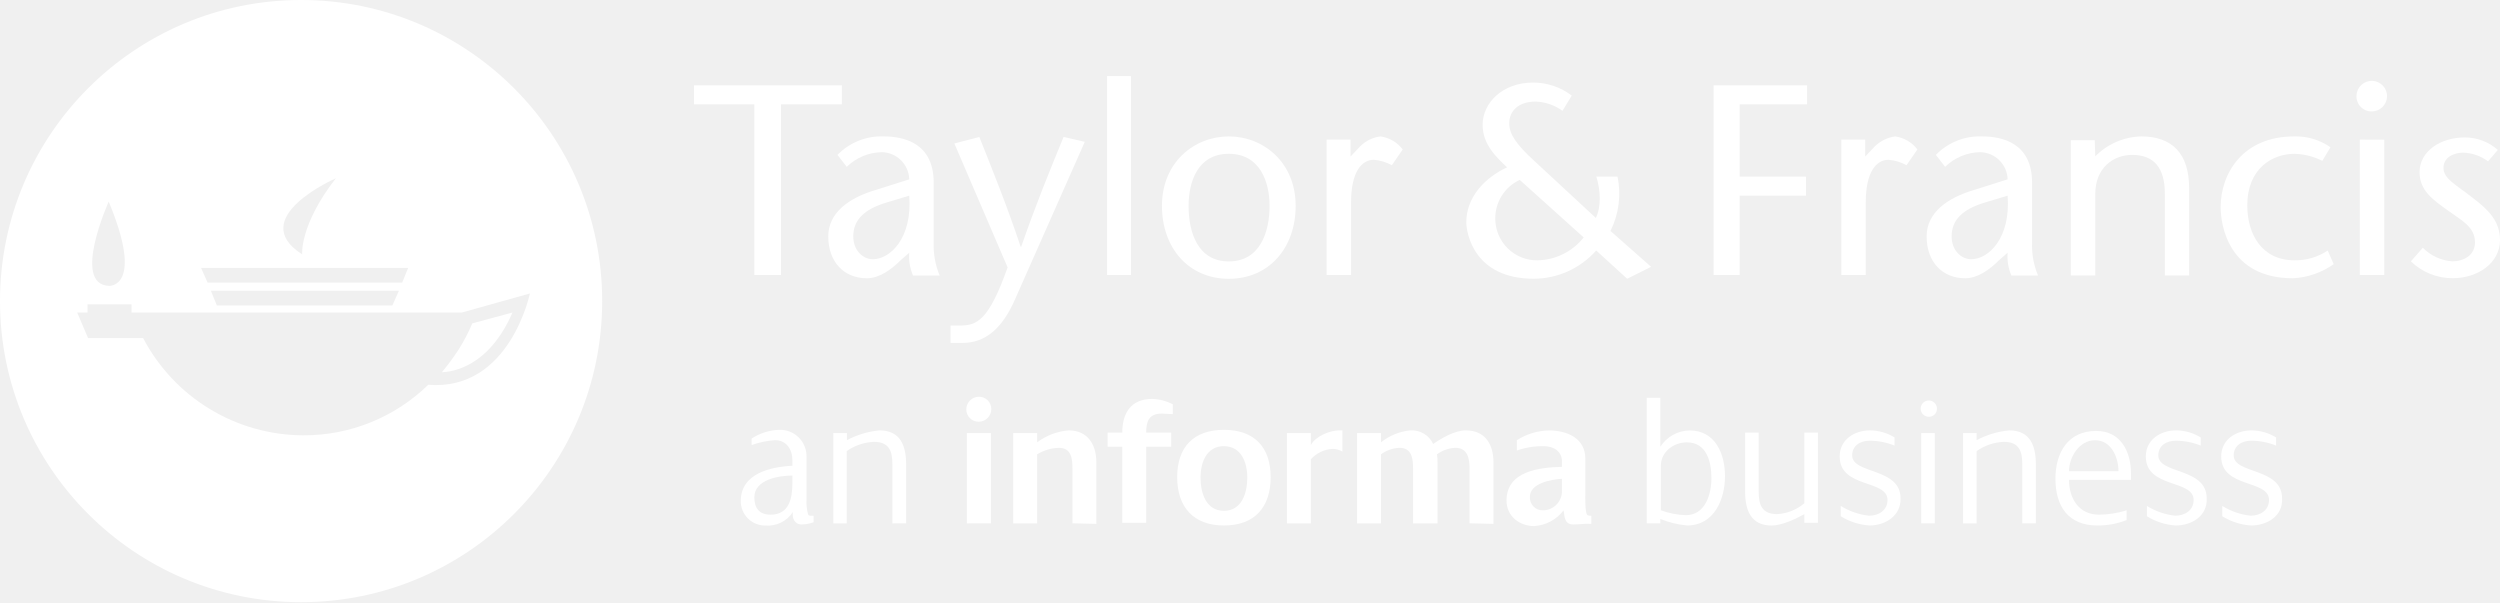
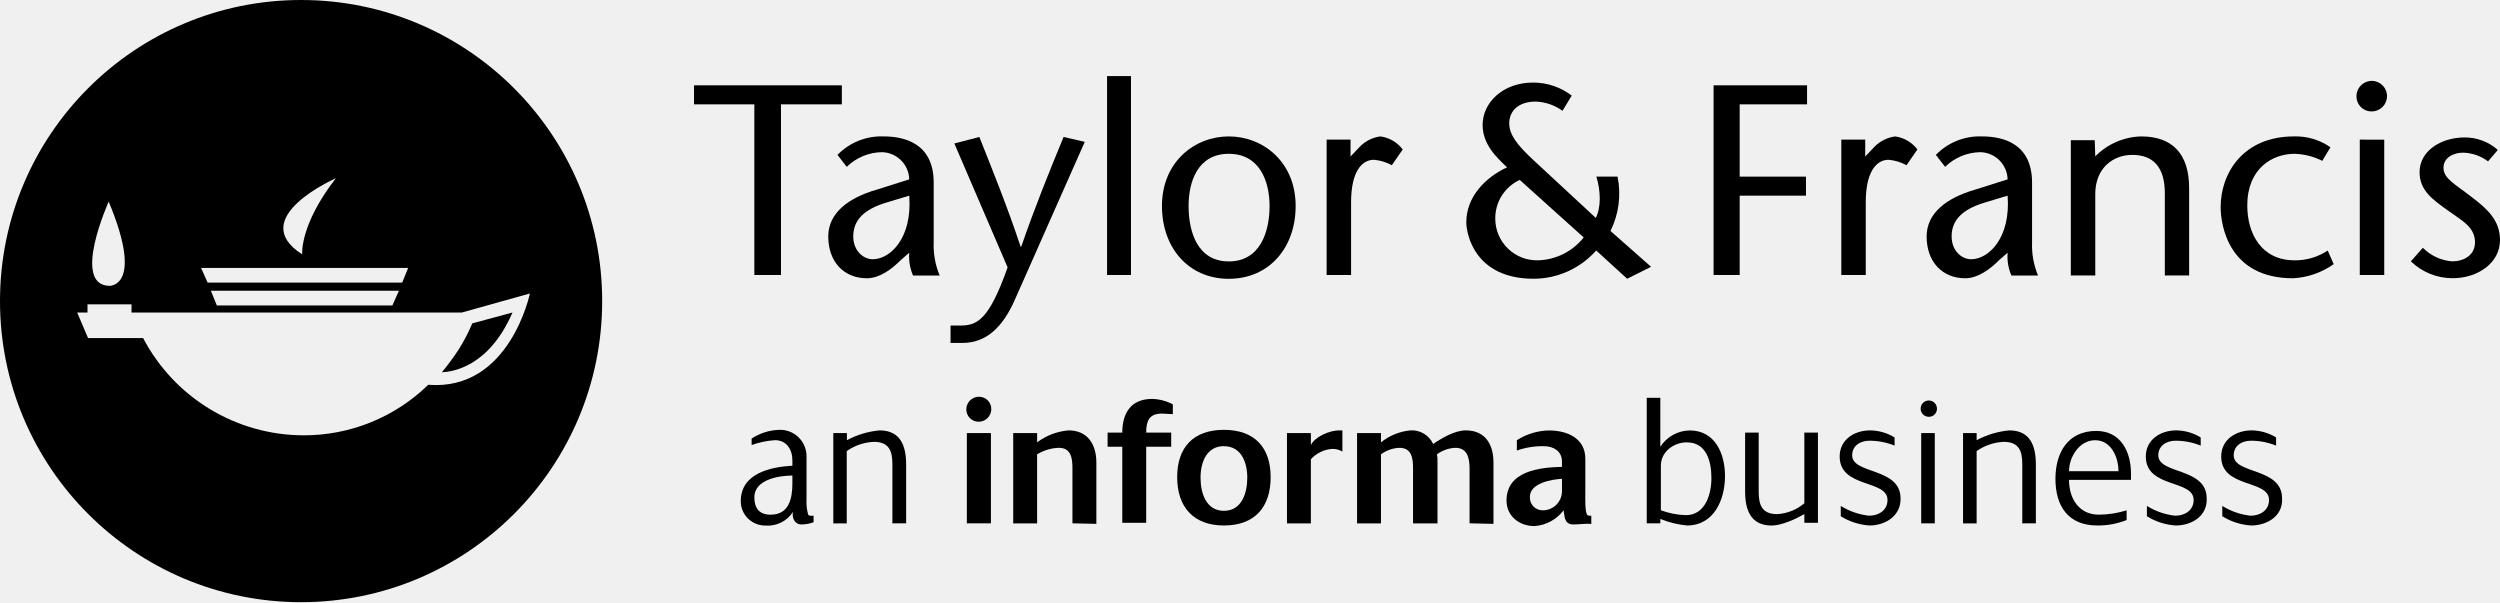
<svg xmlns="http://www.w3.org/2000/svg" id="Layer_1" data-name="Layer 1" viewBox="0 0 460 110.8">
  <defs>
-     <style>.cls-1{fill:#ffffff;}</style>
+     <style>.cls-1{fill:#000000;}</style>
  </defs>
  <path class="cls-1" d="M98.57,66.81a32.73,32.73,0,0,1-2.5,4.8,45.62,45.62,0,0,1-3.1,4.2c1.9-.1,8.6-.9,13-11Z" transform="translate(-11.67 -7.31)" />
  <path class="cls-1" d="M67.07,7.31a55.4,55.4,0,1,0,55.4,55.4A55.4,55.4,0,0,0,67.07,7.31Zm6.4,32.8c-6.7,8.6-6.2,14-6.2,14C56.77,47.41,73.47,40.11,73.47,40.11Zm13.3,16.5-1.1,2.7H49.87l-1.2-2.7Zm-1.7,4.2-1.2,2.7H51.57l-1.1-2.7Zm-53.4-16.4c6.6,15.8.1,15.5.1,15.5C24.77,59.71,31.67,44.41,31.67,44.41Zm58.8,33.7a32.76,32.76,0,0,1-23,9.3A33.41,33.41,0,0,1,38,69.51H27.87l-2-4.7h1.9v-1.5h8.1v1.5h60.8l12.5-3.5S105.47,79.31,90.47,78.11Z" transform="translate(-11.67 -7.31)" />
  <polygon class="cls-1" points="138.8 50.6 138.8 19.2 127.7 19.2 127.7 15.7 154.9 15.7 154.9 19.2 143.7 19.2 143.7 50.6 138.8 50.6" />
  <path class="cls-1" d="M177.37,55.21c-1.7,1.7-3.9,3.3-6.2,3.3-4.2,0-7.1-3-7.1-7.7,0-4.3,3.7-7.1,8.9-8.6l6-1.9a5.14,5.14,0,0,0-5-5,9.46,9.46,0,0,0-6.5,2.7l-1.7-2.2a11.23,11.23,0,0,1,8.5-3.4c3.7,0,9.2,1.2,9.2,8.5v11a14.34,14.34,0,0,0,1.1,6.1h-4.9a8.82,8.82,0,0,1-.7-4.2l-1.6,1.4Zm-2.7-10.6c-3.9,1.2-6,3.1-6,6.2,0,2.6,1.8,4.2,3.6,4.2,3.2,0,7.3-3.9,6.7-11.7l-4.3,1.3Z" transform="translate(-11.67 -7.31)" />
  <path class="cls-1" d="M191.87,32.51c2.5,6.3,5.1,12.7,7.6,20.2h.1c2.6-7.5,5.2-13.9,7.8-20.2l3.9.9-12.8,28.9c-2.3,5.3-5.4,8.1-9.7,8.1h-2.2v-3.2h1.7c3.1,0,5.3-.8,8.8-10.7l-9.8-22.8,4.6-1.2Z" transform="translate(-11.67 -7.31)" />
  <polygon class="cls-1" points="203.7 50.6 203.7 14 208.1 14 208.1 50.6 203.7 50.6" />
  <path class="cls-1" d="M225.47,45.21c0-8.1,6-12.8,12.3-12.8s12.3,4.7,12.3,12.8c0,7.7-4.9,13.4-12.3,13.4s-12.3-5.7-12.3-13.4Zm4.9,0c0,4.7,1.6,10.2,7.4,10.2s7.5-5.5,7.5-10.2c0-4.5-1.8-9.6-7.5-9.6s-7.4,5.1-7.4,9.6Z" transform="translate(-11.67 -7.31)" />
  <path class="cls-1" d="M260.17,36.11l1.8-1.9a6.41,6.41,0,0,1,3.7-1.8,6.19,6.19,0,0,1,4.1,2.4l-2,2.9a8.36,8.36,0,0,0-3.3-1c-2.3,0-4.2,2.3-4.2,7.8v13.4h-4.5V33h4.4v3.1Z" transform="translate(-11.67 -7.31)" />
  <polygon class="cls-1" points="332.5 19.2 320.1 19.2 320.1 32.5 332.3 32.5 332.3 36 320.1 36 320.1 50.6 315.3 50.6 315.3 15.7 332.5 15.7 332.5 19.2" />
  <path class="cls-1" d="M354.87,36.11l1.8-1.9a6.7,6.7,0,0,1,3.7-1.8,6.19,6.19,0,0,1,4.1,2.4l-2,2.9a8.36,8.36,0,0,0-3.3-1c-2.3,0-4.2,2.3-4.2,7.8v13.4h-4.5V33h4.4v3.1Z" transform="translate(-11.67 -7.31)" />
  <path class="cls-1" d="M379.47,55.21c-1.7,1.7-3.9,3.3-6.2,3.3-4.2,0-7.1-3-7.1-7.7,0-4.3,3.7-7.1,8.9-8.6l6-1.9a5.14,5.14,0,0,0-5-5,9.46,9.46,0,0,0-6.5,2.7l-1.7-2.2a11.23,11.23,0,0,1,8.5-3.4c3.7,0,9.2,1.2,9.2,8.5v11a14.34,14.34,0,0,0,1.1,6.1h-4.9a8.82,8.82,0,0,1-.7-4.2l-1.6,1.4Zm-2.7-10.6c-3.9,1.2-6,3.1-6,6.2,0,2.6,1.8,4.2,3.6,4.2,3.2,0,7.3-3.9,6.7-11.7l-4.3,1.3Z" transform="translate(-11.67 -7.31)" />
  <path class="cls-1" d="M397.17,36.11a12.29,12.29,0,0,1,8.5-3.7c5.7,0,8.8,3.2,8.8,9.5V58H410V42.91c0-4.7-2-7.1-6-7.1-3.5,0-6.8,2.4-6.8,7.2V58h-4.5V33.11h4.4l.1,3Z" transform="translate(-11.67 -7.31)" />
  <path class="cls-1" d="M441.07,55.91a14.13,14.13,0,0,1-7.5,2.6c-11.8,0-13.3-9.7-13.3-13.1,0-6.2,4.1-13,13.5-13a11.05,11.05,0,0,1,6.7,2l-1.5,2.5a12,12,0,0,0-5.1-1.3c-4.1,0-8.7,2.7-8.7,9.5,0,5.2,2.6,10.1,8.7,10.1a10.8,10.8,0,0,0,6.1-1.8l1.1,2.5Z" transform="translate(-11.67 -7.31)" />
  <path class="cls-1" d="M445.27,24.81a2.81,2.81,0,1,1,2.8,3,2.76,2.76,0,0,1-2.8-3Zm5.1,8.2v24.9h-4.5V33Z" transform="translate(-11.67 -7.31)" />
  <path class="cls-1" d="M469.47,37a8,8,0,0,0-4.6-1.6c-1.6,0-3.6.8-3.6,2.8s2.3,3.1,5.1,5.3c3.2,2.4,5.3,4.5,5.3,8,0,4.2-4.1,7-8.7,7a11,11,0,0,1-7.7-3.1l2.2-2.5a8.51,8.51,0,0,0,5.4,2.5c2.1,0,4.2-1.1,4.2-3.5,0-2.9-2.6-4.1-4.9-5.8-2.8-2-5.3-3.7-5.3-7.1,0-3.9,3.9-6.4,8.3-6.4a9.09,9.09,0,0,1,6.1,2.3l-1.8,2.1Z" transform="translate(-11.67 -7.31)" />
  <path class="cls-1" d="M308,49.81a15.51,15.51,0,0,0,1.3-10h-3.9c.8,2.6.9,5.6-.1,7.6L294.07,37c-3.4-3.1-4.7-5-4.7-7,0-2.2,1.6-4,4.9-4a9,9,0,0,1,4.9,1.7l1.7-2.8a11.7,11.7,0,0,0-7.1-2.4c-5.6,0-9.3,3.7-9.3,7.8,0,3.6,2.6,6,4.5,7.8-4.1,1.9-7.5,5.5-7.5,10.1,0,2.1,1.5,10.4,12.4,10.4a15.41,15.41,0,0,0,11.5-5.2l5.7,5.2,4.4-2.2Zm-13.4,5.4a7.67,7.67,0,0,1-7.8-7.6,7.78,7.78,0,0,1,4.5-7.2L303.07,51A11.1,11.1,0,0,1,294.57,55.21Z" transform="translate(-11.67 -7.31)" />
  <path class="cls-1" d="M159.17,103.81c-1.3,0-1.8-1.2-1.6-2.3a5.51,5.51,0,0,1-5.1,2.5,4.48,4.48,0,0,1-4.5-4.5c0-5.1,5.5-6.3,9.5-6.5V92c0-2-1.1-3.7-3.2-3.7a15.69,15.69,0,0,0-4.3.9V88a9.86,9.86,0,0,1,5-1.6,4.86,4.86,0,0,1,5.1,5v7.8a8.61,8.61,0,0,0,.3,2.8c.2.3.6.2,1,.2v1.2A6.43,6.43,0,0,1,159.17,103.81Zm-1.7-9c-2.4,0-7,.7-7,4,0,2,.9,3.2,3,3.2,3.4,0,4-3,4-5.8Z" transform="translate(-11.67 -7.31)" />
  <path class="cls-1" d="M175.87,103.61V92.71c0-2.4-.6-4.1-3.4-4.1a9.38,9.38,0,0,0-5,1.7v13.3H165V87h2.5v1.3a16,16,0,0,1,6-1.8c3.9,0,4.9,2.9,4.9,6.3v10.8Z" transform="translate(-11.67 -7.31)" />
  <path class="cls-1" d="M191.77,84.91a2.26,2.26,0,0,1-2.3-2.3,2.33,2.33,0,0,1,2.3-2.3,2.26,2.26,0,0,1,2.3,2.3A2.33,2.33,0,0,1,191.77,84.91Zm-2.2,18.7V87H194v16.6Z" transform="translate(-11.67 -7.31)" />
  <path class="cls-1" d="M209,103.61V93.51c0-1.8-.2-3.8-2.5-3.8a8.12,8.12,0,0,0-4,1.2v12.7h-4.4V87h4.4v1.7a11.18,11.18,0,0,1,5.8-2.2c3.5,0,5.1,2.6,5.1,5.9v11.3l-4.4-.1Z" transform="translate(-11.67 -7.31)" />
  <path class="cls-1" d="M225.47,83.41c-2.4,0-2.9,1.4-2.9,3.5h4.6v2.6h-4.6v14h-4.4v-14h-2.7v-2.6h2.7c0-3.6,1.6-6.2,5.5-6.2a8.61,8.61,0,0,1,3.8,1v1.8C226.77,83.51,226.07,83.41,225.47,83.41Z" transform="translate(-11.67 -7.31)" />
  <path class="cls-1" d="M236.87,104c-5.6,0-8.6-3.4-8.6-8.9s3-8.7,8.6-8.7,8.6,3.2,8.6,8.7S242.57,104,236.87,104Zm0-14.6c-3.2,0-4.3,3-4.3,5.8s1,6.1,4.3,6.1,4.3-3.3,4.3-6.1S240.07,89.41,236.87,89.41Z" transform="translate(-11.67 -7.31)" />
  <path class="cls-1" d="M256.77,89.91a5.82,5.82,0,0,0-3.9,1.9v11.8h-4.4V87h4.4v2.2c.8-1.6,3.5-2.7,5.2-2.7h.6v3.9A3.39,3.39,0,0,0,256.77,89.91Z" transform="translate(-11.67 -7.31)" />
  <path class="cls-1" d="M282.07,103.61V93.51c0-1.9-.4-3.8-2.6-3.8a6.1,6.1,0,0,0-3.4,1.2,6.15,6.15,0,0,1,.1,1.4v11.3h-4.5V93.51c0-1.8-.2-3.8-2.5-3.8a6.1,6.1,0,0,0-3.4,1.2v12.7h-4.4V87h4.4v1.7a10.22,10.22,0,0,1,5.4-2.2,4.31,4.31,0,0,1,4.2,2.5c1.6-1.1,4-2.5,6-2.5,3.6,0,5.1,2.6,5.1,5.9v11.3l-4.4-.1Z" transform="translate(-11.67 -7.31)" />
  <path class="cls-1" d="M301.17,103.81c-1.7,0-1.6-1.5-1.8-2.6a7.34,7.34,0,0,1-5.4,2.9c-2.7,0-5.1-1.8-5.1-4.7,0-5.4,6-6.1,10.2-6.2v-1c0-1.9-1.6-2.8-3.3-2.8a14.16,14.16,0,0,0-5,.8v-1.9a11.34,11.34,0,0,1,5.9-1.8c3.3,0,6.7,1.4,6.7,5.2v6.4c0,.6-.1,3.6.4,4a1.7,1.7,0,0,0,.7.1v1.5C303.37,103.61,302.27,103.81,301.17,103.81Zm-8-5.1a2.34,2.34,0,0,0,2.4,2.5,3.52,3.52,0,0,0,3.5-3.4v-2.4C297.17,95.51,293.17,96.21,293.17,98.71Z" transform="translate(-11.67 -7.31)" />
  <path class="cls-1" d="M322.07,104a17.55,17.55,0,0,1-4.9-1.2v.8h-2.5V80.51h2.5v9a6.56,6.56,0,0,1,5.4-3c4.7,0,6.5,4.3,6.5,8.4C329.07,99.21,327.07,104,322.07,104Zm0-15.3c-2.4,0-4.8,1.7-4.8,4.3v8.2a14.46,14.46,0,0,0,4.6.9c3.6,0,4.7-3.9,4.7-6.8C326.57,92.21,325.67,88.71,322.07,88.71Z" transform="translate(-11.67 -7.31)" />
  <path class="cls-1" d="M343.67,103.61v-1.7c-1.6.9-4.2,2.1-6,2.1-3.9,0-4.9-2.9-4.9-6.3V86.91h2.5v10.9c0,2.4.6,4.1,3.4,4.1a8.48,8.48,0,0,0,5-2v-13h2.5v16.6h-2.5Z" transform="translate(-11.67 -7.31)" />
  <path class="cls-1" d="M355.67,104a11.42,11.42,0,0,1-5.3-1.7v-1.9a12.44,12.44,0,0,0,5.2,1.8c1.8,0,3.4-1,3.4-2.9,0-3.8-8.8-2.1-8.8-8,0-3.1,2.7-4.8,5.6-4.8a8.74,8.74,0,0,1,4.5,1.3v1.5a12.38,12.38,0,0,0-4.6-.9c-1.7,0-3.2.9-3.2,2.7,0,3.5,8.9,2.2,8.9,7.9C361.47,102.21,358.57,104,355.67,104Z" transform="translate(-11.67 -7.31)" />
  <path class="cls-1" d="M366.57,84a1.5,1.5,0,1,1,1.5-1.5A1.47,1.47,0,0,1,366.57,84Zm-1.4,19.6V87h2.5v16.6Z" transform="translate(-11.67 -7.31)" />
  <path class="cls-1" d="M383.77,103.61V92.71c0-2.4-.6-4.1-3.4-4.1a9.38,9.38,0,0,0-5,1.7v13.3h-2.5V87h2.5v1.3a16,16,0,0,1,6-1.8c3.9,0,4.9,2.9,4.9,6.3v10.8Z" transform="translate(-11.67 -7.31)" />
  <path class="cls-1" d="M392.37,95.61c0,3.4,1.8,6.4,5.5,6.4a17.53,17.53,0,0,0,5.1-.8V103a14.36,14.36,0,0,1-5.4,1c-5.3,0-7.7-3.5-7.7-8.6,0-4.8,2.3-8.8,7.5-8.8,4.5,0,6.4,3.8,6.4,7.8v1.2Zm4.8-7.3c-2.9,0-4.8,3.1-4.8,5.7h9.1C401.47,91.51,400.17,88.31,397.17,88.31Z" transform="translate(-11.67 -7.31)" />
  <path class="cls-1" d="M412,104a11.42,11.42,0,0,1-5.3-1.7v-1.9a12.44,12.44,0,0,0,5.2,1.8c1.8,0,3.4-1,3.4-2.9,0-3.8-8.8-2.1-8.8-8,0-3.1,2.7-4.8,5.6-4.8a8.74,8.74,0,0,1,4.5,1.3v1.5a12.38,12.38,0,0,0-4.6-.9c-1.7,0-3.2.9-3.2,2.7,0,3.5,8.9,2.2,8.9,7.9C417.87,102.21,415,104,412,104Z" transform="translate(-11.67 -7.31)" />
  <path class="cls-1" d="M425.87,104a11.42,11.42,0,0,1-5.3-1.7v-1.9a12.44,12.44,0,0,0,5.2,1.8c1.8,0,3.4-1,3.4-2.9,0-3.8-8.8-2.1-8.8-8,0-3.1,2.7-4.8,5.6-4.8a8.74,8.74,0,0,1,4.5,1.3v1.5a12.38,12.38,0,0,0-4.6-.9c-1.7,0-3.2.9-3.2,2.7,0,3.5,8.9,2.2,8.9,7.9C431.77,102.21,428.87,104,425.87,104Z" transform="translate(-11.67 -7.31)" />
</svg>
